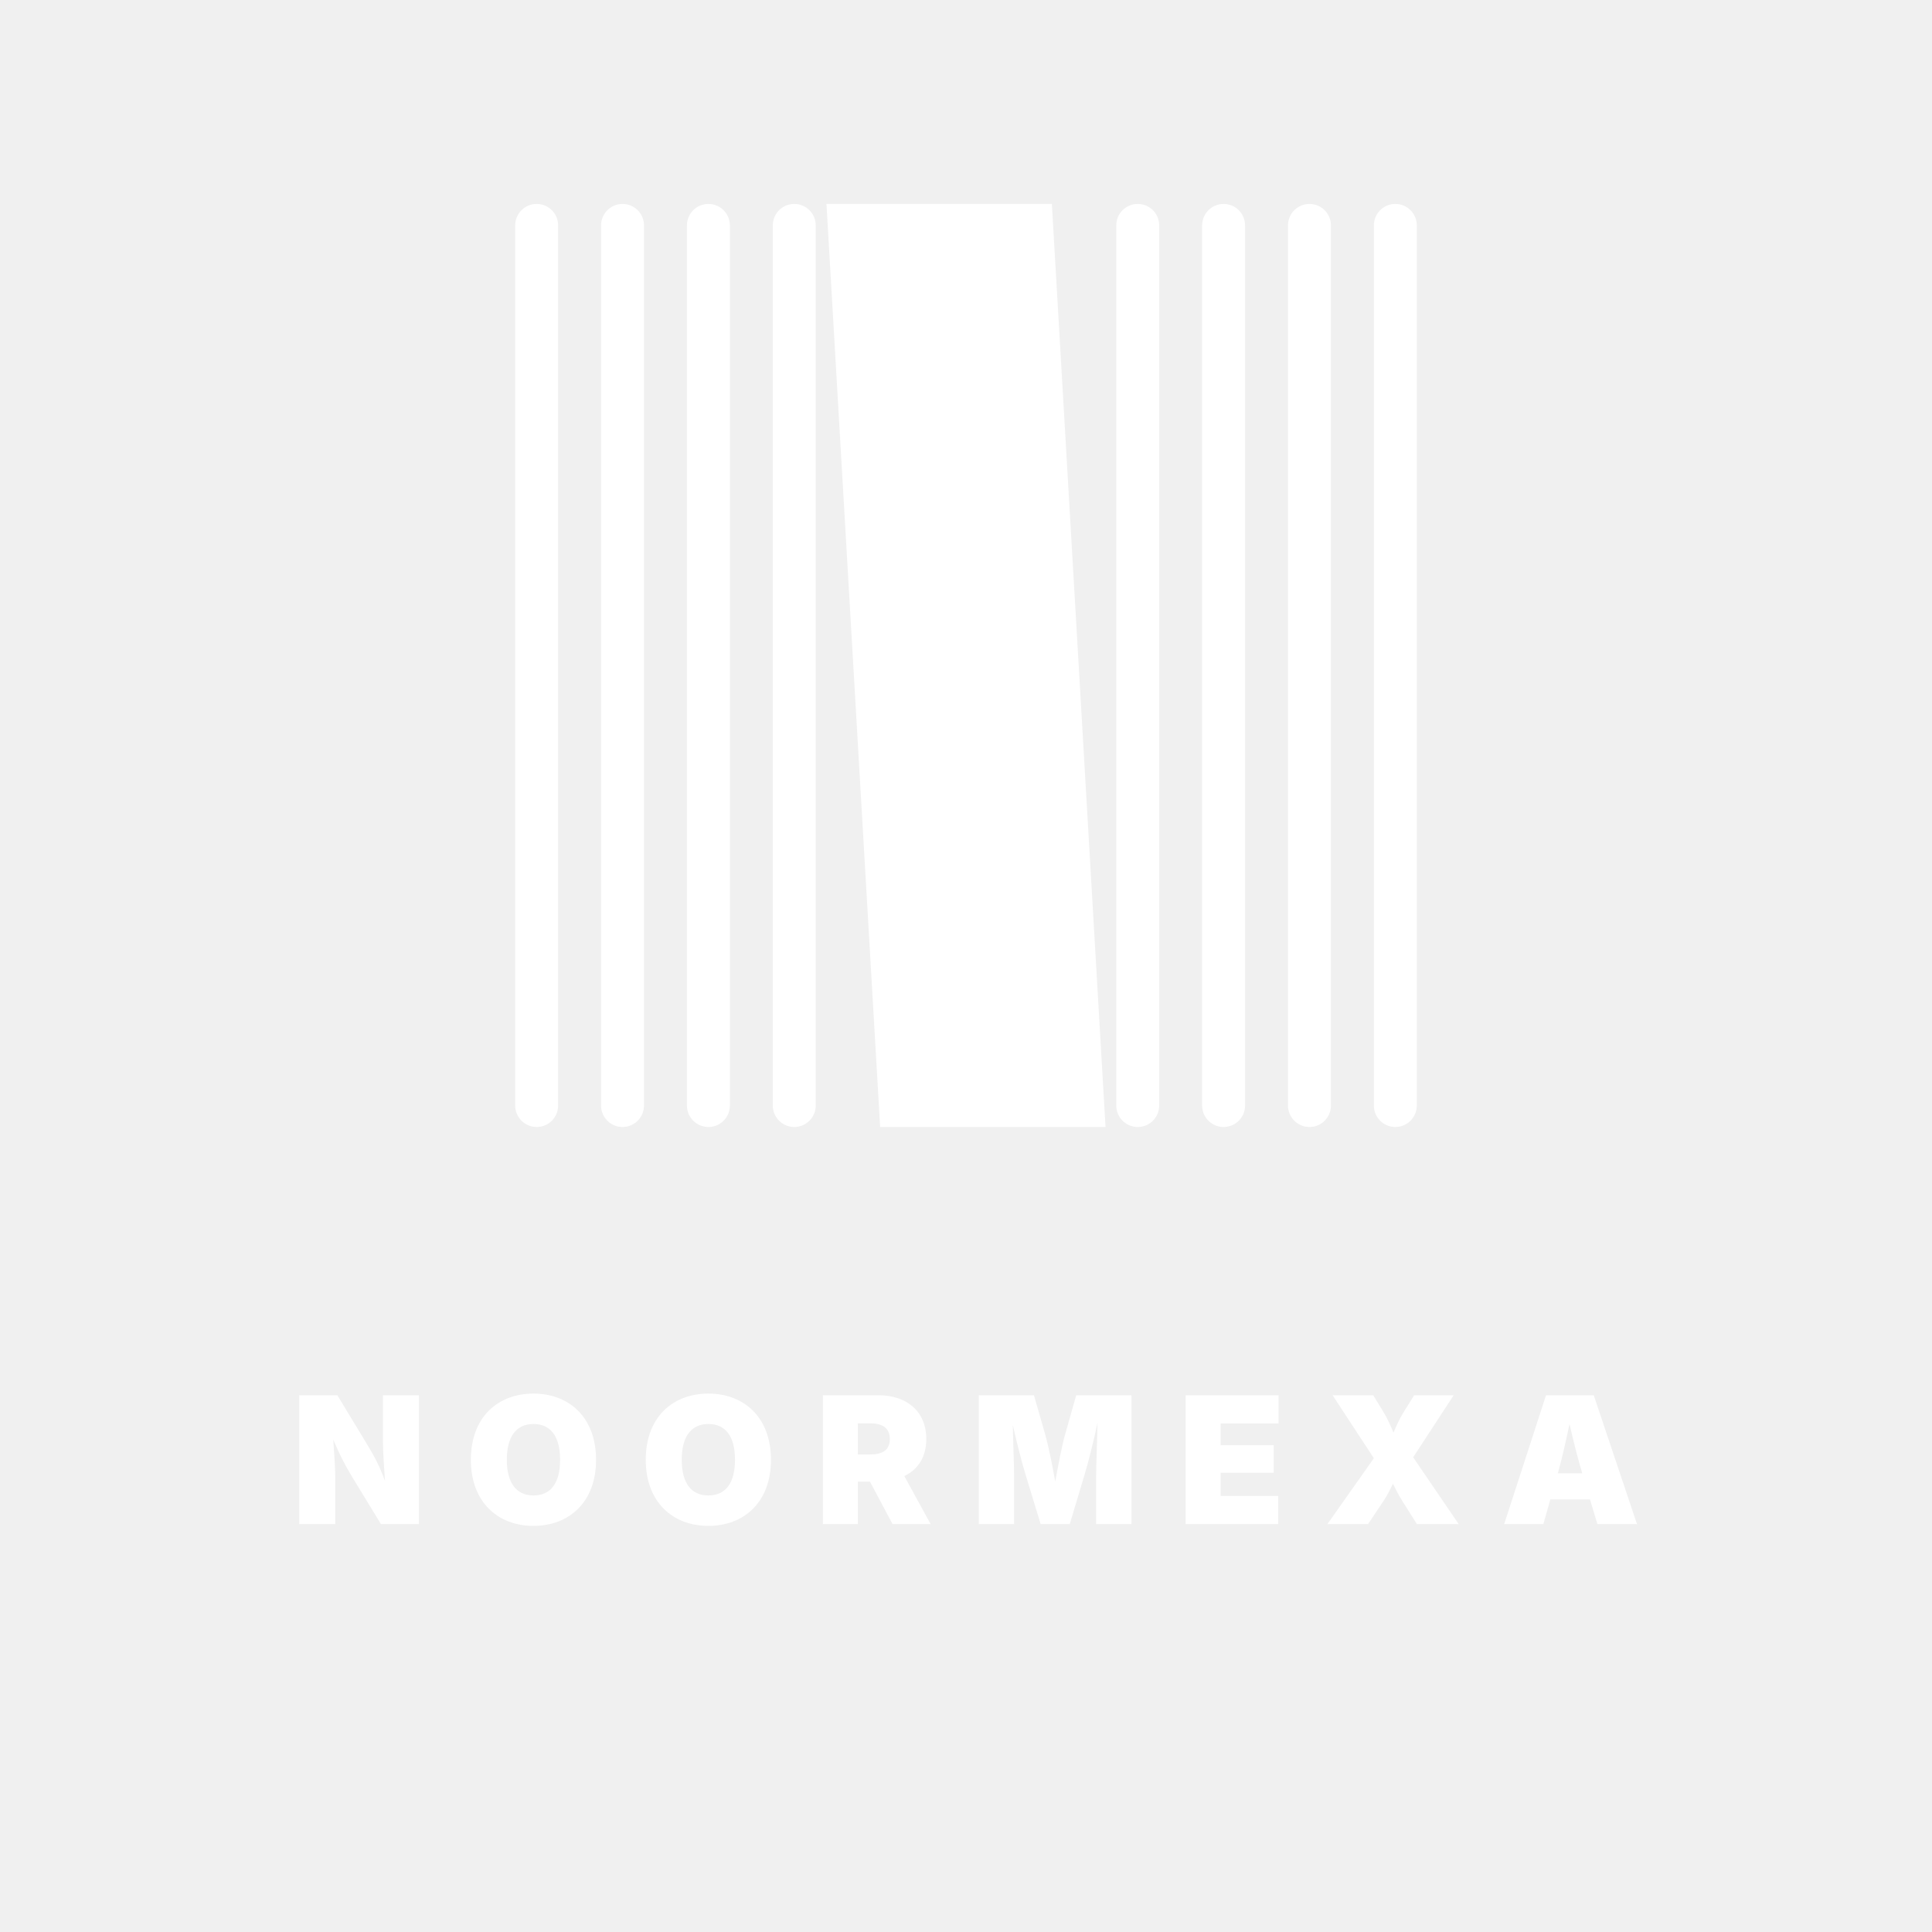
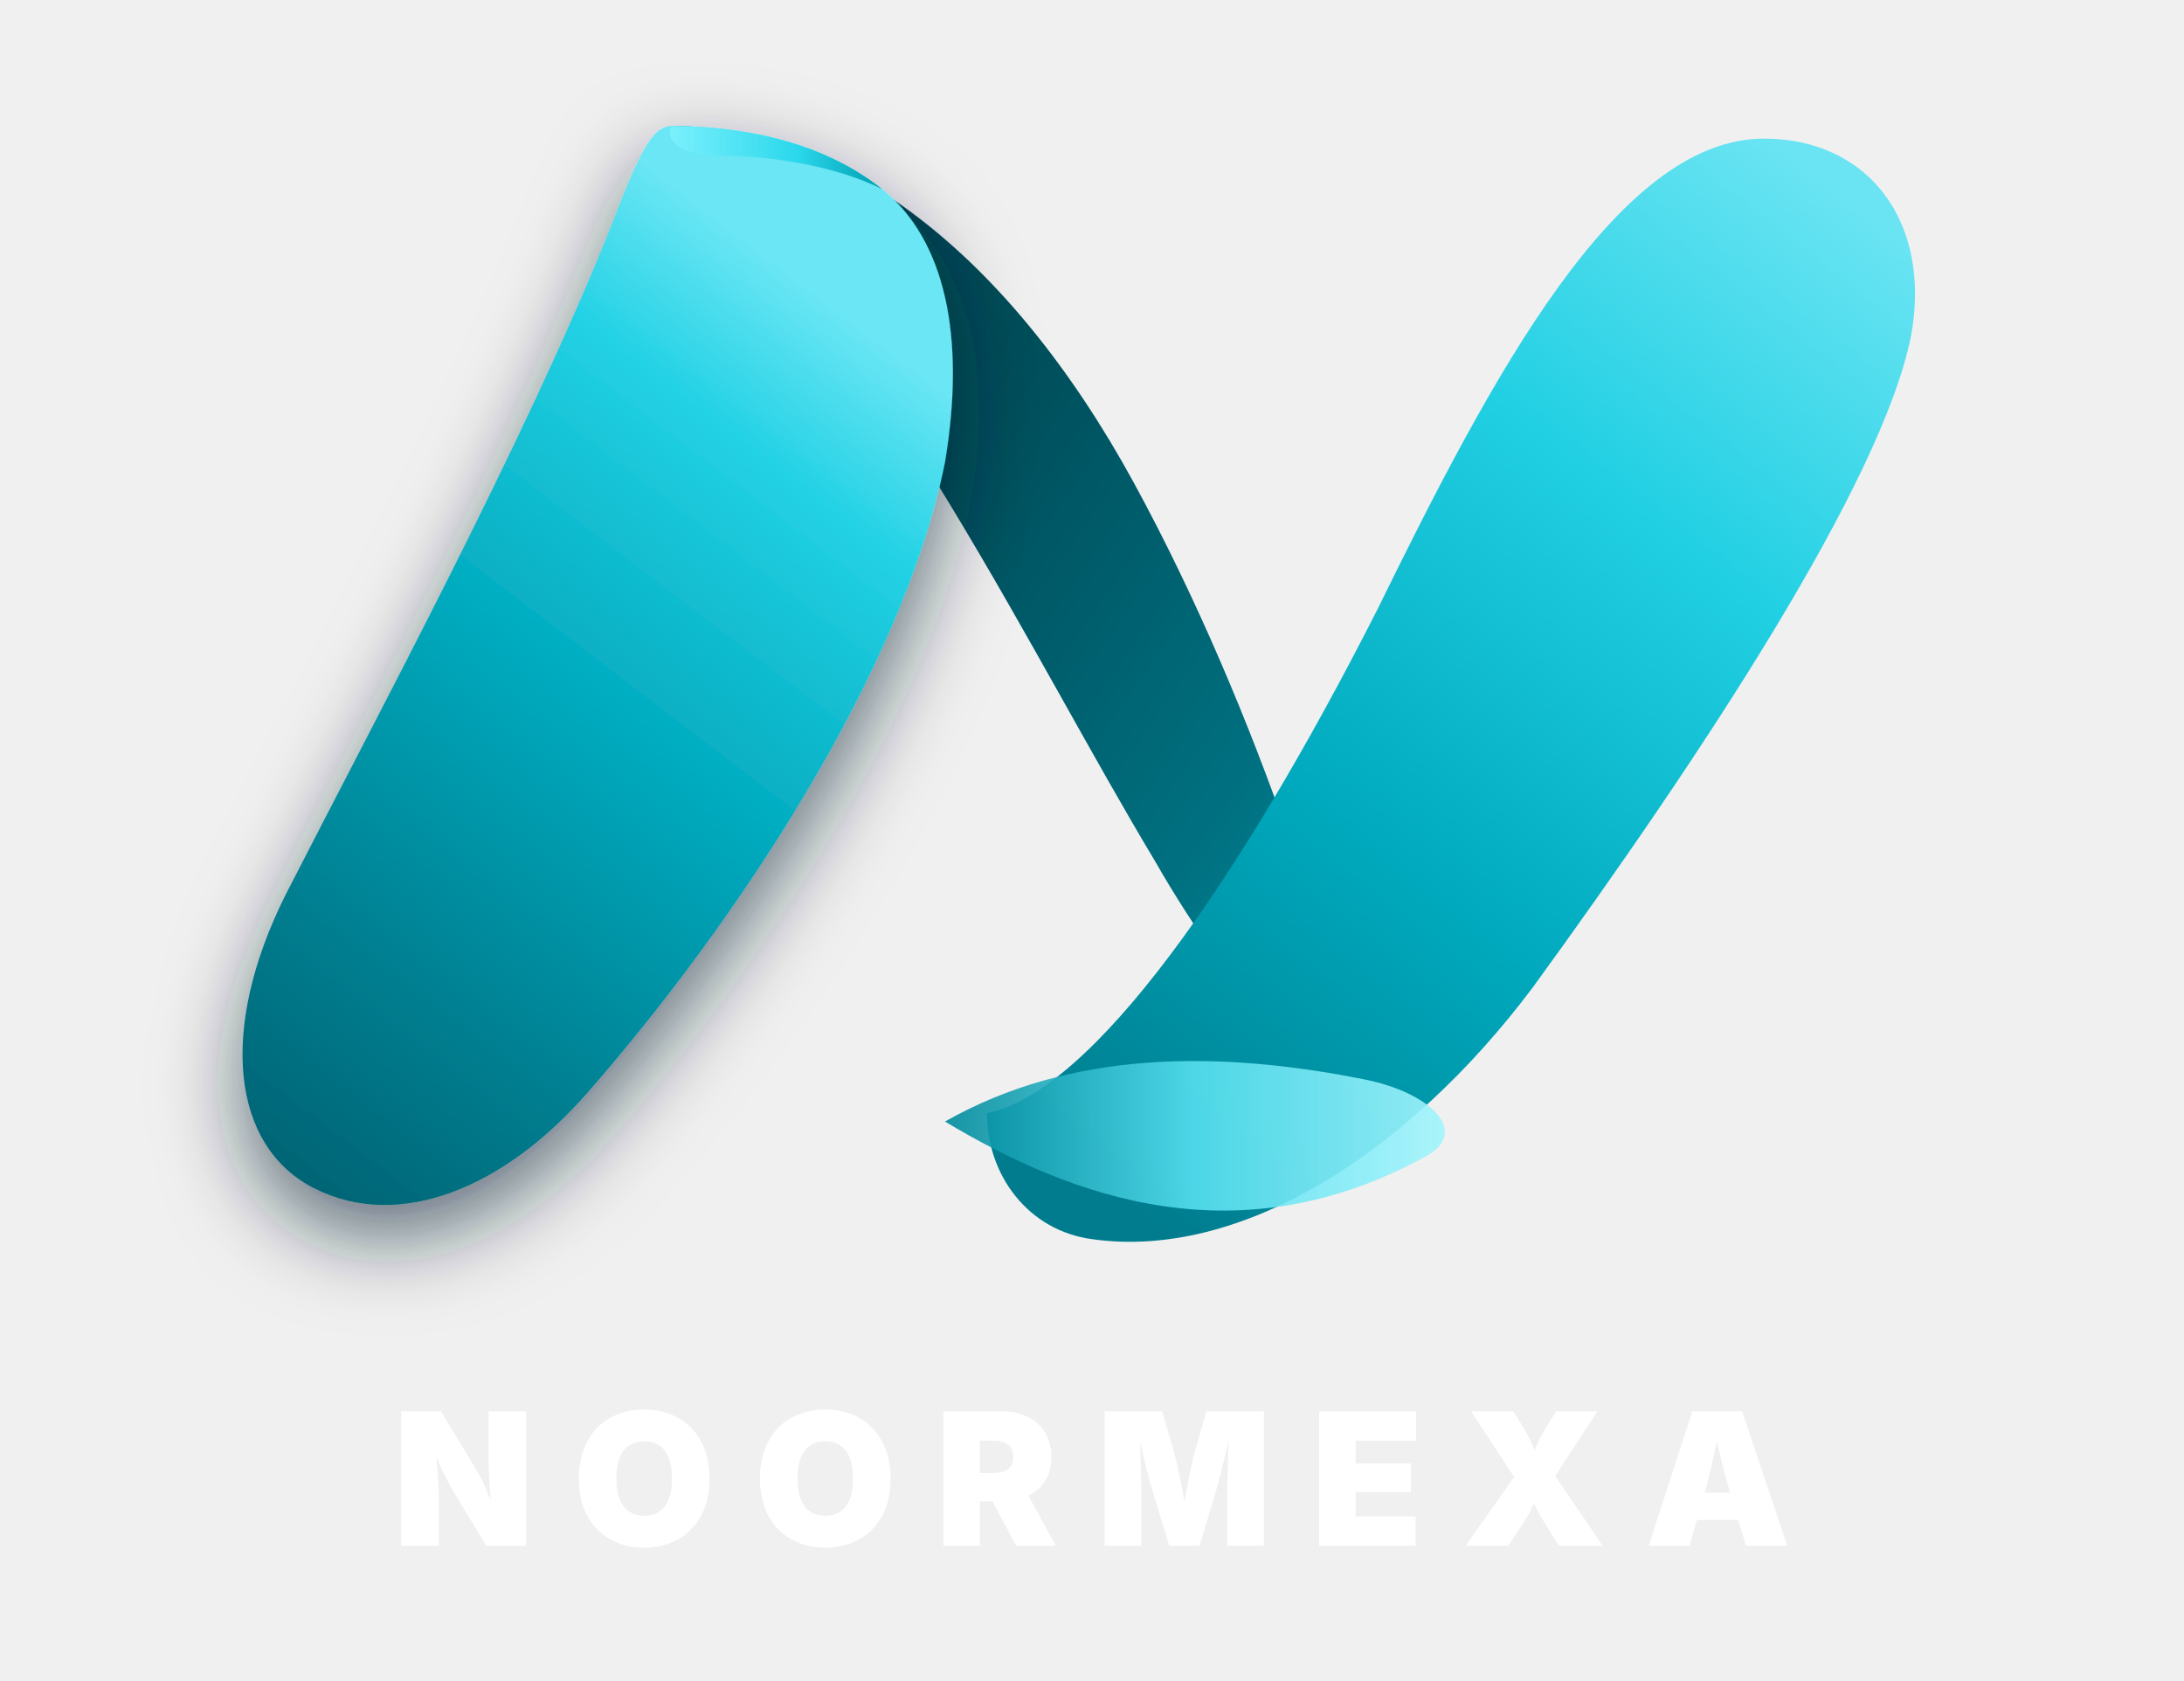
- <svg xmlns="http://www.w3.org/2000/svg" viewBox="0 0 360 360" width="360" height="360" fill="none" shape-rendering="geometricPrecision" text-rendering="geometricPrecision">
-   <g transform="translate(80, 24)" fill="#ffffff">
-     <rect x="16" y="14" width="8" height="172" rx="4" />
-     <rect x="32" y="14" width="8" height="172" rx="4" />
-     <rect x="48" y="14" width="8" height="172" rx="4" />
-     <rect x="64" y="14" width="8" height="172" rx="4" />
-     <polygon points="74,14 116,14 126,186 84,186" />
-     <rect x="128" y="14" width="8" height="172" rx="4" />
-     <rect x="144" y="14" width="8" height="172" rx="4" />
-     <rect x="160" y="14" width="8" height="172" rx="4" />
-     <rect x="176" y="14" width="8" height="172" rx="4" />
+ <svg xmlns="http://www.w3.org/2000/svg" viewBox="0 0 520 400" width="520" height="400" fill="none" shape-rendering="geometricPrecision" text-rendering="geometricPrecision">
+   <defs>
+     <linearGradient id="nmx-grad-left" x1="0%" y1="100%" x2="50%" y2="0%">
+       <stop offset="0%" stop-color="#005e6e" />
+       <stop offset="25%" stop-color="#007e90" />
+       <stop offset="55%" stop-color="#00a8bc" />
+       <stop offset="85%" stop-color="#24d2e5" />
+       <stop offset="100%" stop-color="#6be6f5" />
+     </linearGradient>
+     <linearGradient id="nmx-grad-crest" x1="0%" y1="0%" x2="100%" y2="0%">
+       <stop offset="0%" stop-color="#7bf0fd" />
+       <stop offset="60%" stop-color="#2bd8ec" />
+       <stop offset="100%" stop-color="#009eb0" />
+     </linearGradient>
+     <linearGradient id="nmx-grad-crease" x1="0%" y1="0%" x2="100%" y2="100%">
+       <stop offset="0%" stop-color="#003c46" />
+       <stop offset="40%" stop-color="#00505d" />
+       <stop offset="75%" stop-color="#007181" />
+       <stop offset="100%" stop-color="#0096a7" />
+     </linearGradient>
+     <linearGradient id="nmx-grad-right" x1="20%" y1="100%" x2="85%" y2="0%">
+       <stop offset="0%" stop-color="#007c8e" />
+       <stop offset="35%" stop-color="#00a9bd" />
+       <stop offset="70%" stop-color="#22d0e3" />
+       <stop offset="100%" stop-color="#6ae4f3" />
+     </linearGradient>
+     <linearGradient id="nmx-grad-wrap" x1="0%" y1="50%" x2="100%" y2="50%">
+       <stop offset="0%" stop-color="#008a9c" />
+       <stop offset="50%" stop-color="#55dfef" />
+       <stop offset="100%" stop-color="#a2f4fc" />
+     </linearGradient>
+     <filter id="nmx-shadow" x="-15%" y="-15%" width="130%" height="130%">
+       <feDropShadow dx="0" dy="8" stdDeviation="10" flood-color="#00222a" flood-opacity="0.6" />
+     </filter>
+   </defs>
+   <g id="noormexa-vector-mark" transform="translate(0, -5)">
+     <path d="M 160,35           C 200,35 240,65 270,120           C 300,175 320,240 325,270           C 320,270 295,245 275,210           C 245,160 215,95 160,35 Z" fill="url(#nmx-grad-crease)" />
+     <path d="M 235,270           C 260,265 295,215 328,150           C 355,95 385,38 420,38           C 445,38 460,58 455,85           C 448,120 405,185 365,240           C 335,280 295,305 260,300           C 245,298 235,285 235,270 Z" fill="url(#nmx-grad-right)" />
+     <path d="M 225,272           C 255,290 295,305 340,280           C 350,274 340,265 325,262           C 290,255 255,255 225,272 Z" fill="url(#nmx-grad-wrap)" opacity="0.9" />
+     <path d="M 160,35           C 175,35 195,38 210,50           C 225,62 230,85 225,115           C 215,165 175,225 140,265           C 120,288 95,298 75,288           C 55,278 52,250 68,218           C 90,175 125,110 145,60           C 152,42 155,35 160,35 Z" fill="url(#nmx-grad-left)" filter="url(#nmx-shadow)" />
+     <path d="M 160,35           C 175,35 195,38 210,50           C 200,45 185,42 170,42           C 162,42 158,38 160,35 Z" fill="url(#nmx-grad-crest)" />
  </g>
-   <text x="180" y="284" text-anchor="middle" fill="#ffffff" font-family="Montserrat, Inter, system-ui, -apple-system, sans-serif" font-size="33" font-weight="900" letter-spacing="7px">NOORMEXA</text>
+   <text x="260" y="368" text-anchor="middle" fill="#FFFFFF" font-family="system-ui, -apple-system, 'Montserrat', 'Inter', 'Segoe UI', Arial, sans-serif" font-size="44" font-weight="900" letter-spacing="9px">NOORMEXA</text>
</svg>
